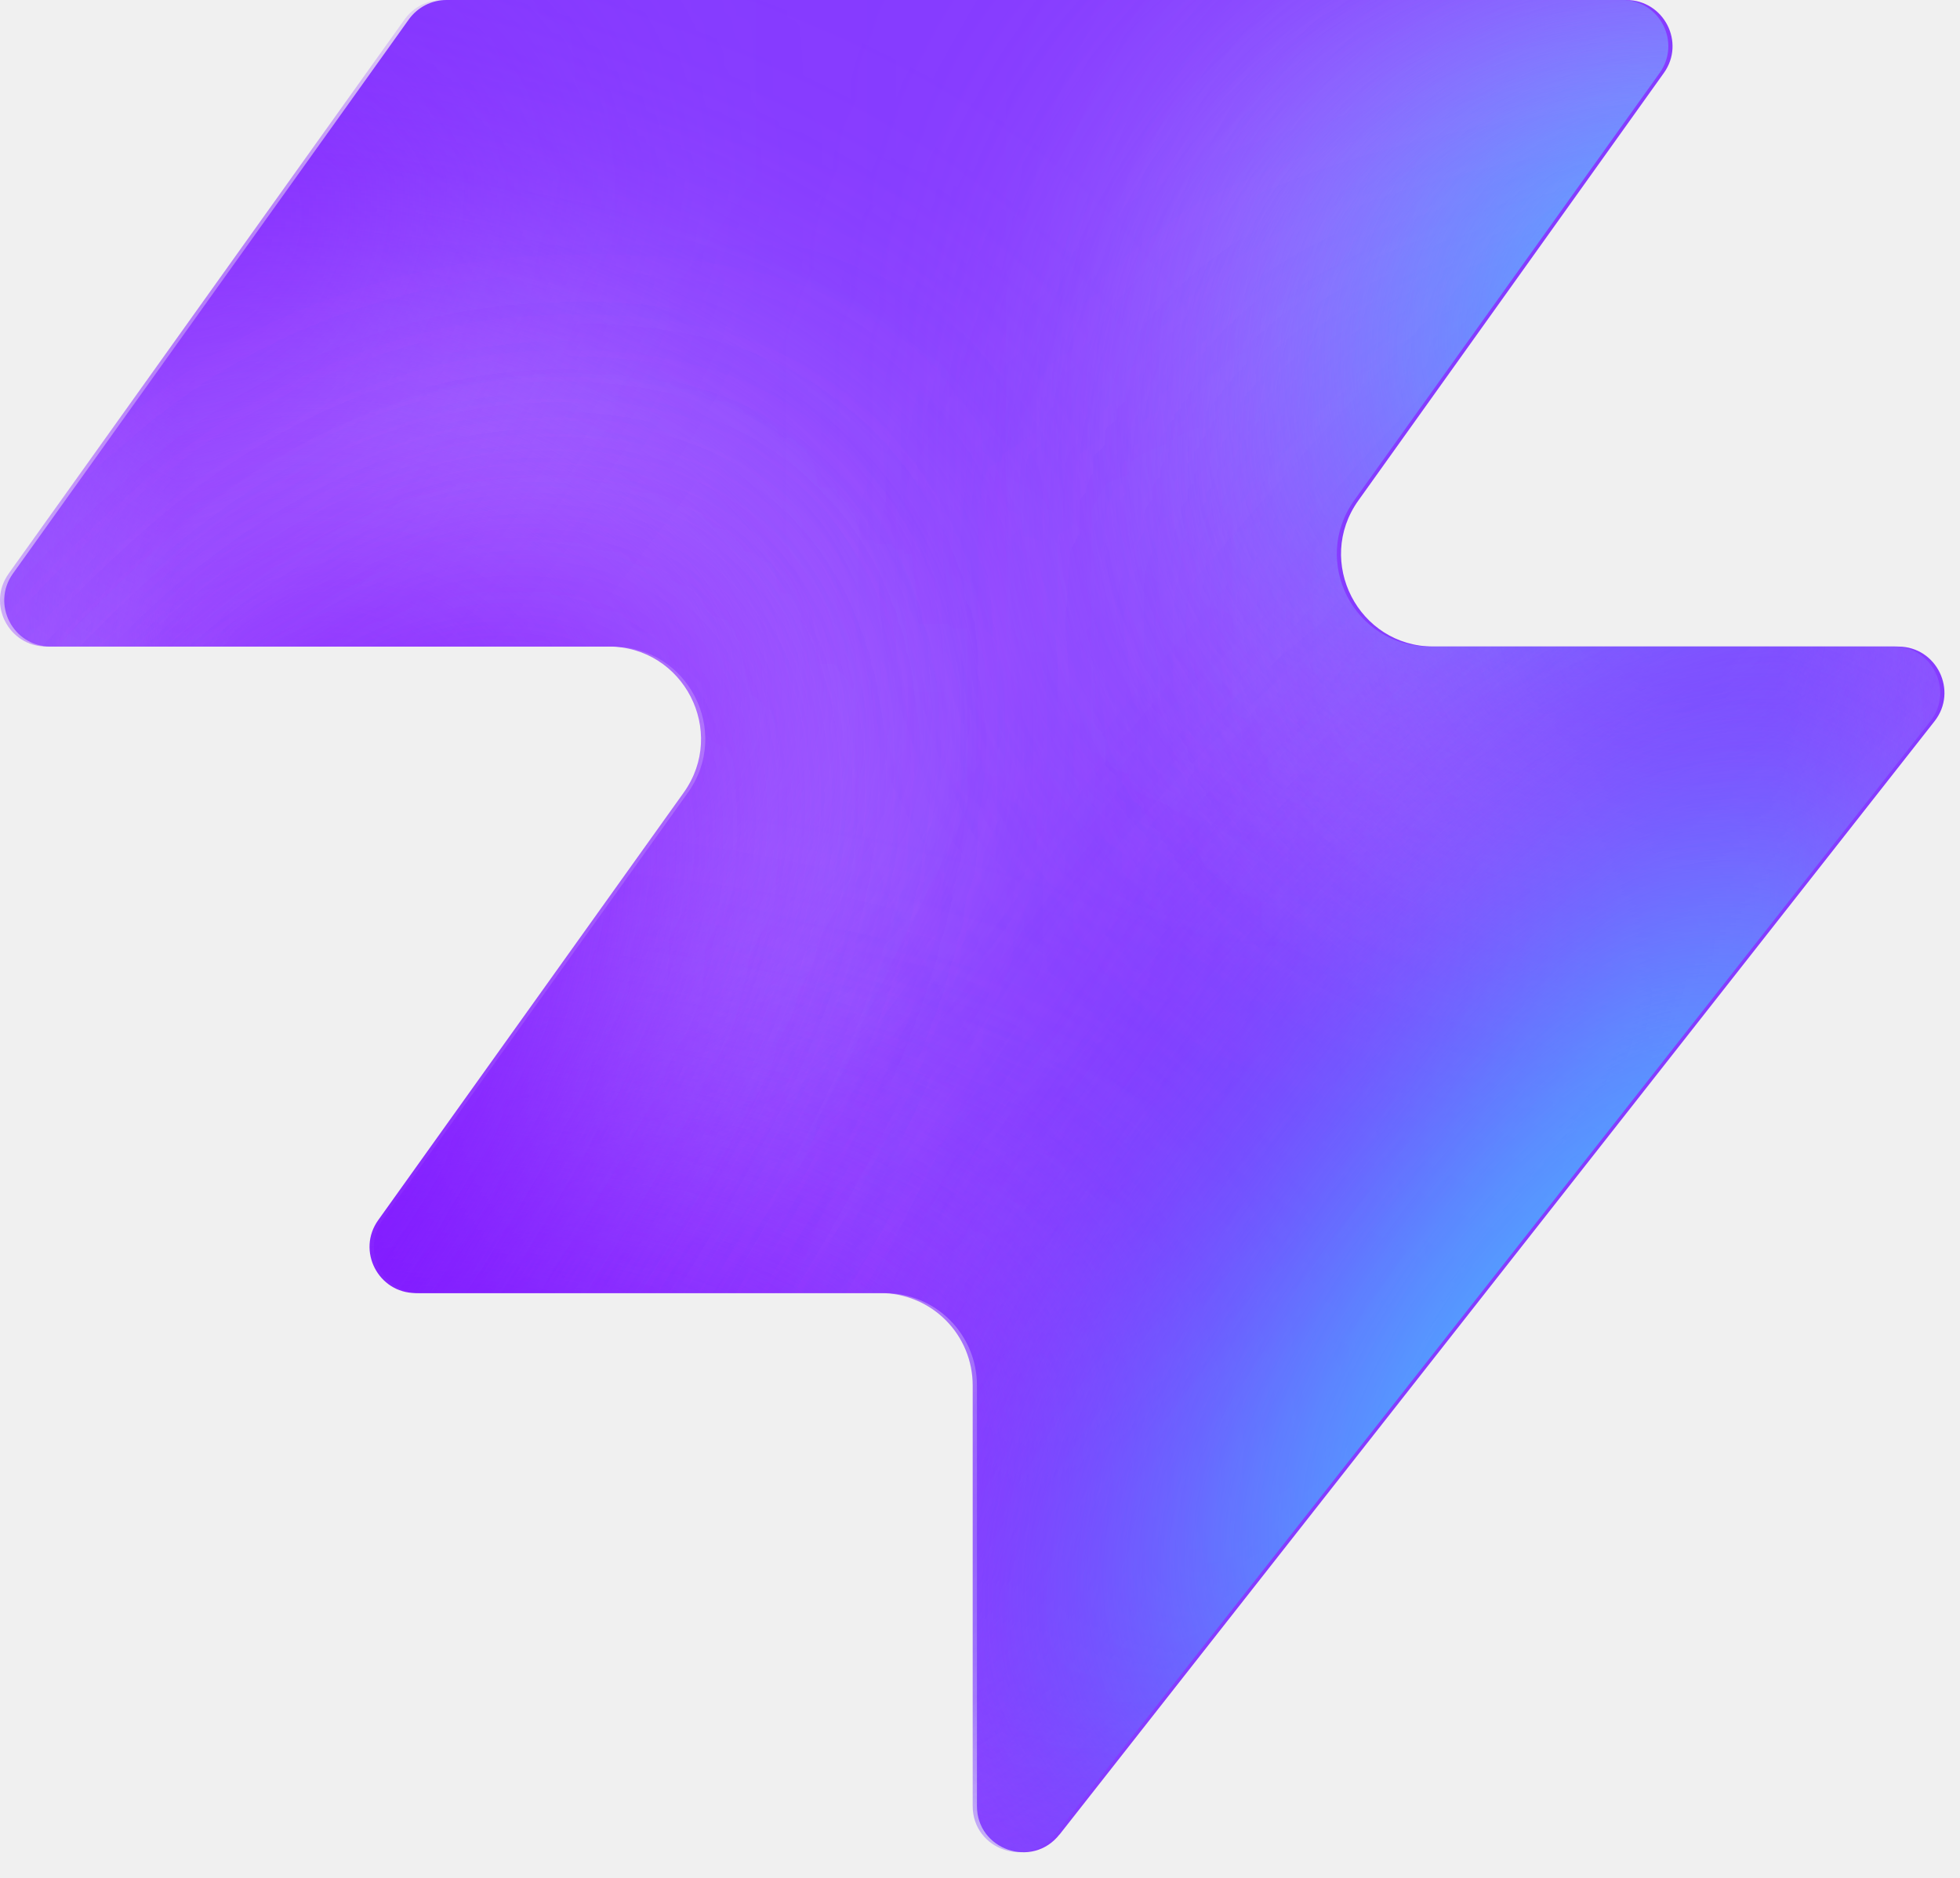
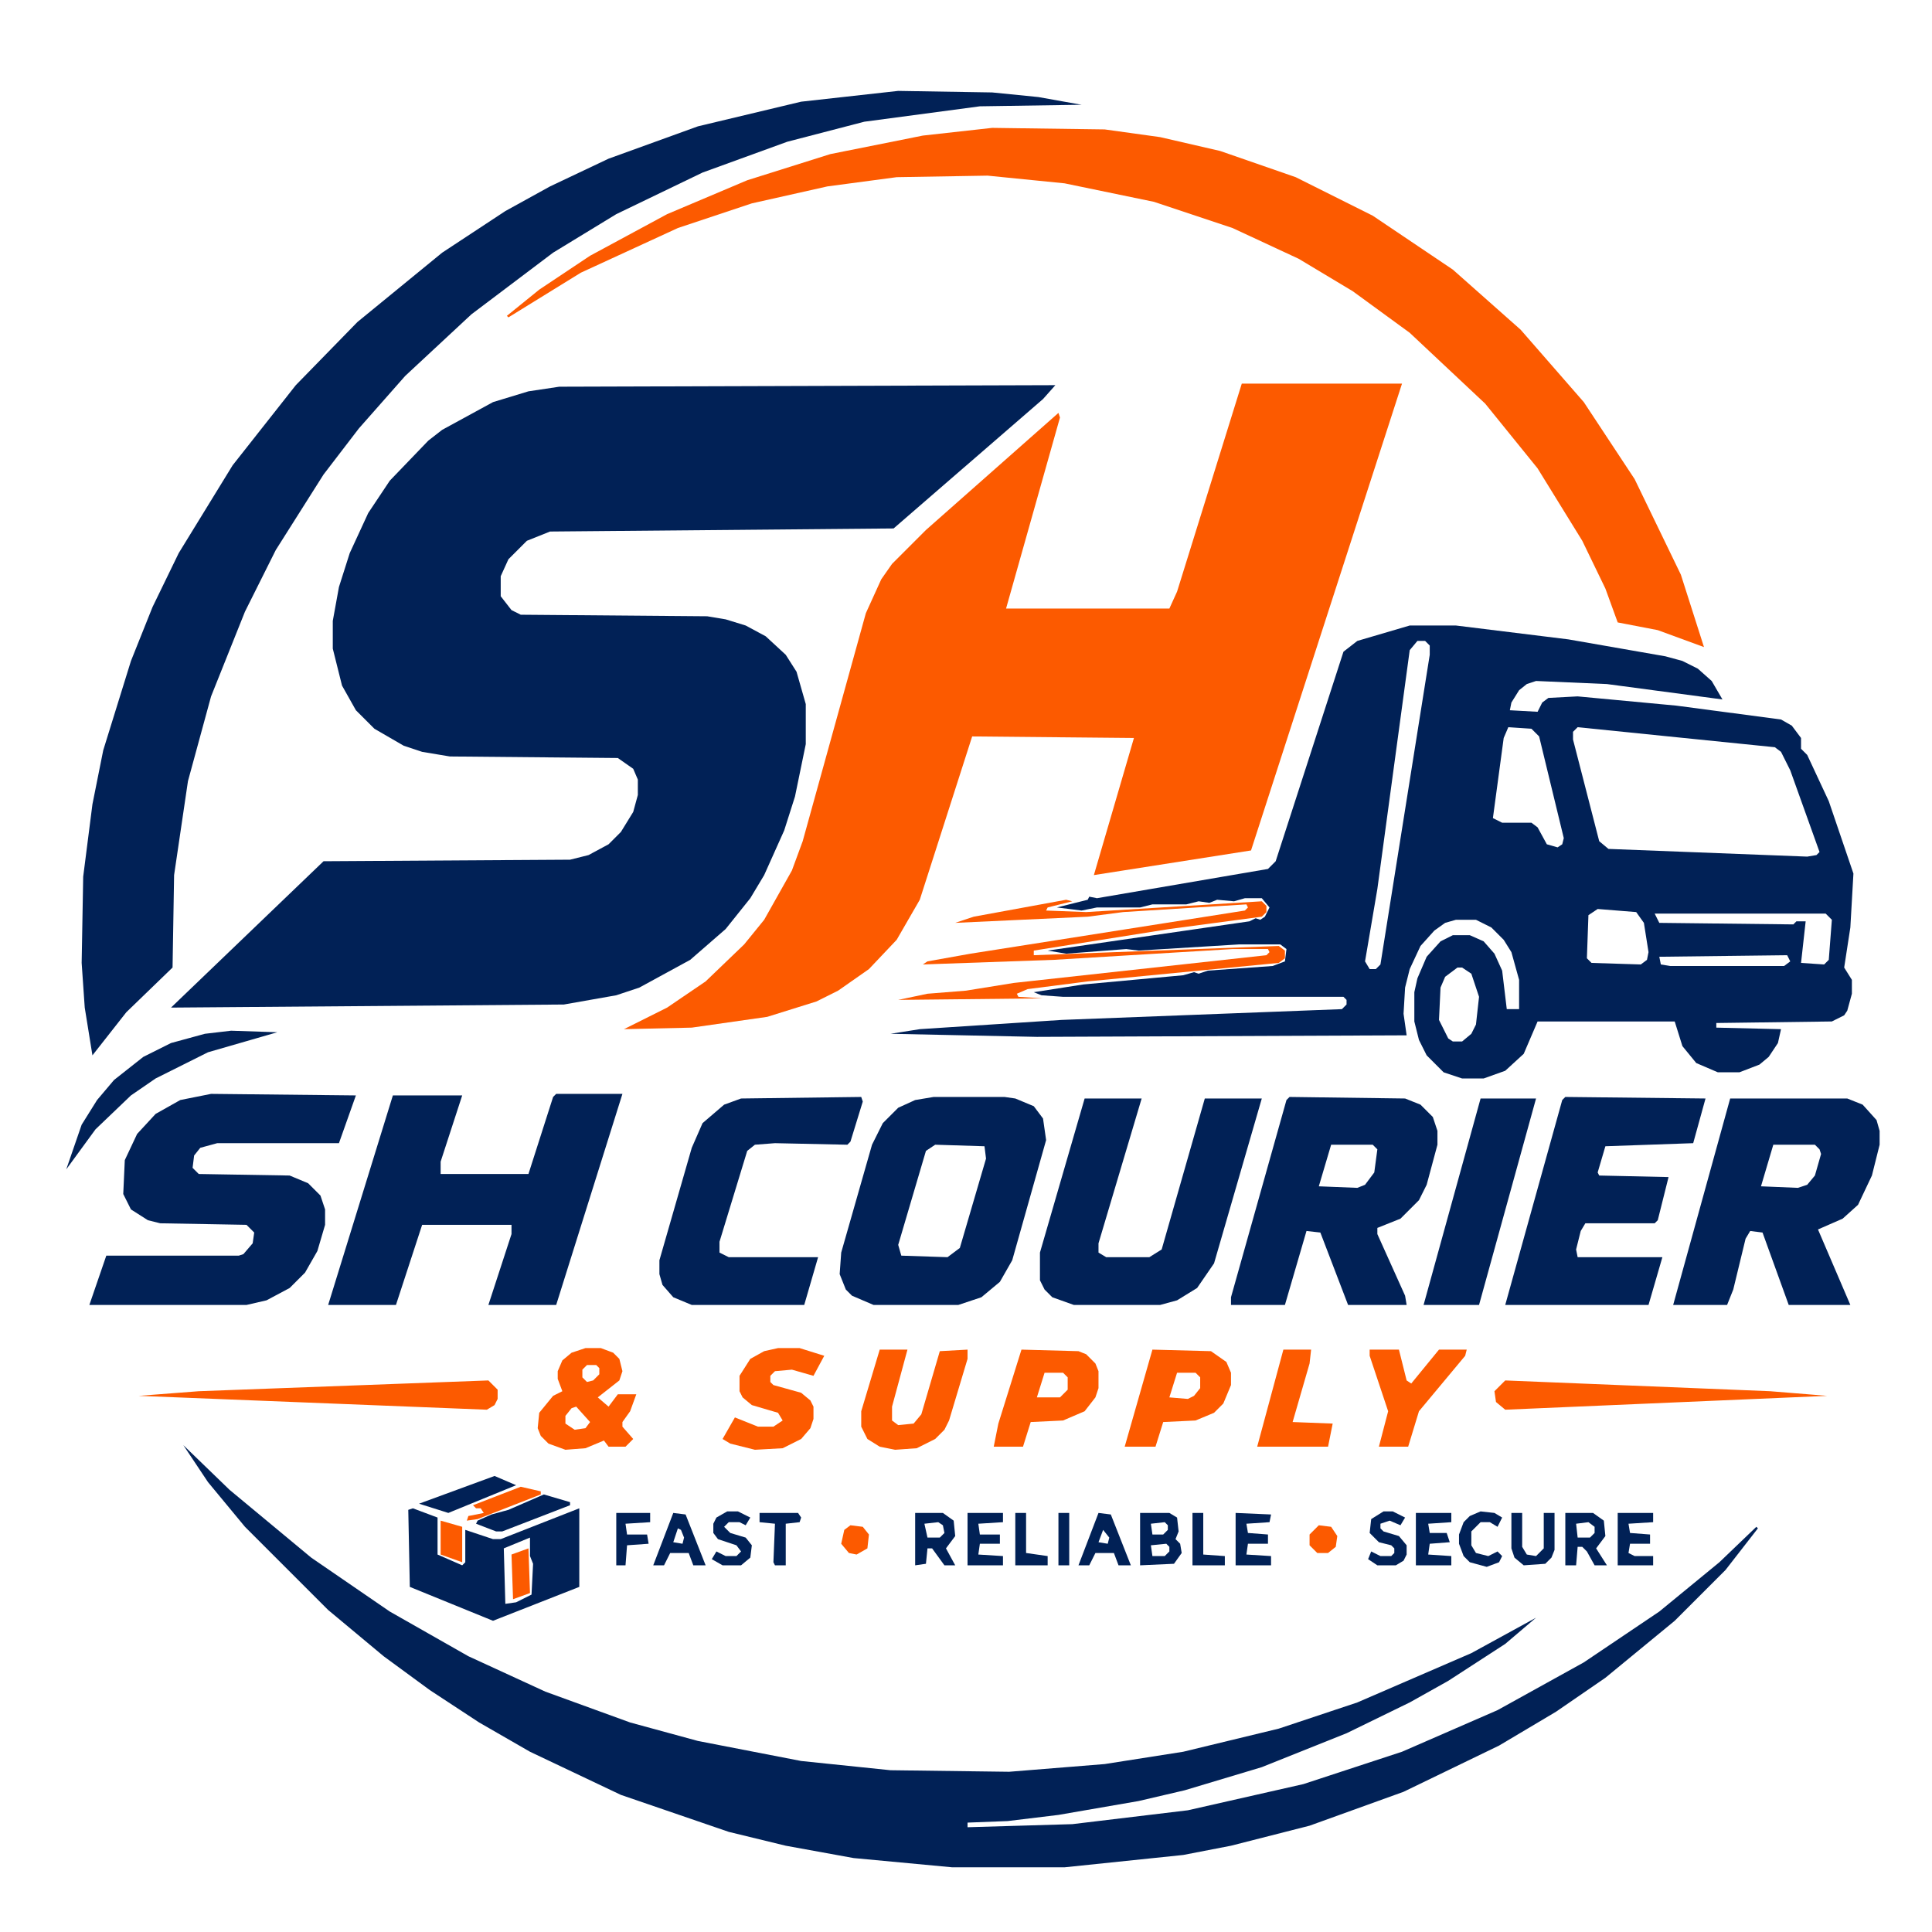
- <svg xmlns="http://www.w3.org/2000/svg" width="48" height="46" fill="none" viewBox="0 0 48 46">
-   <path fill="#863bff" d="M25.946 44.938c-.664.845-2.021.375-2.021-.698V33.937a2.26 2.26 0 0 0-2.262-2.262H10.287c-.92 0-1.456-1.04-.92-1.788l7.48-10.471c1.07-1.497 0-3.578-1.842-3.578H1.237c-.92 0-1.456-1.04-.92-1.788L10.013.474c.214-.297.556-.474.92-.474h28.894c.92 0 1.456 1.04.92 1.788l-7.48 10.471c-1.07 1.498 0 3.579 1.842 3.579h11.377c.943 0 1.473 1.088.89 1.83L25.947 44.94z" style="fill:#863bff;fill:color(display-p3 .525 .23 1);fill-opacity:1" />
-   <mask id="a" width="48" height="46" x="0" y="0" maskUnits="userSpaceOnUse" style="mask-type:alpha">
-     <path fill="#000" d="M25.842 44.938c-.664.844-2.021.375-2.021-.698V33.937a2.26 2.26 0 0 0-2.262-2.262H10.183c-.92 0-1.456-1.04-.92-1.788l7.48-10.471c1.07-1.498 0-3.579-1.842-3.579H1.133c-.92 0-1.456-1.04-.92-1.787L9.91.473c.214-.297.556-.474.92-.474h28.894c.92 0 1.456 1.04.92 1.788l-7.48 10.471c-1.07 1.498 0 3.578 1.842 3.578h11.377c.943 0 1.473 1.088.89 1.832L25.843 44.94z" style="fill:#000;fill-opacity:1" />
-   </mask>
-   <g mask="url(#a)">
-     <g filter="url(#b)">
-       <ellipse cx="5.508" cy="14.704" fill="#ede6ff" rx="5.508" ry="14.704" style="fill:#ede6ff;fill:color(display-p3 .927 .903 1);fill-opacity:1" transform="matrix(.00324 1 1 -.00324 -4.47 31.516)" />
-     </g>
-     <g filter="url(#c)">
-       <ellipse cx="10.399" cy="29.851" fill="#ede6ff" rx="10.399" ry="29.851" style="fill:#ede6ff;fill:color(display-p3 .927 .903 1);fill-opacity:1" transform="matrix(.00324 1 1 -.00324 -39.328 7.883)" />
-     </g>
-     <g filter="url(#d)">
-       <ellipse cx="5.508" cy="30.487" fill="#7e14ff" rx="5.508" ry="30.487" style="fill:#7e14ff;fill:color(display-p3 .492 .077 1);fill-opacity:1" transform="rotate(89.814 -25.913 -14.639)scale(1 -1)" />
-     </g>
-     <g filter="url(#e)">
-       <ellipse cx="5.508" cy="30.599" fill="#7e14ff" rx="5.508" ry="30.599" style="fill:#7e14ff;fill:color(display-p3 .492 .077 1);fill-opacity:1" transform="rotate(89.814 -32.644 -3.334)scale(1 -1)" />
-     </g>
-     <g filter="url(#f)">
-       <ellipse cx="5.508" cy="30.599" fill="#7e14ff" rx="5.508" ry="30.599" style="fill:#7e14ff;fill:color(display-p3 .492 .077 1);fill-opacity:1" transform="matrix(.00324 1 1 -.00324 -34.34 30.47)" />
-     </g>
-     <g filter="url(#g)">
-       <ellipse cx="14.072" cy="22.078" fill="#ede6ff" rx="14.072" ry="22.078" style="fill:#ede6ff;fill:color(display-p3 .927 .903 1);fill-opacity:1" transform="rotate(93.35 24.506 48.493)scale(-1 1)" />
-     </g>
-     <g filter="url(#h)">
-       <ellipse cx="3.47" cy="21.501" fill="#7e14ff" rx="3.47" ry="21.501" style="fill:#7e14ff;fill:color(display-p3 .492 .077 1);fill-opacity:1" transform="rotate(89.009 28.708 47.59)scale(-1 1)" />
-     </g>
-     <g filter="url(#i)">
-       <ellipse cx="3.47" cy="21.501" fill="#7e14ff" rx="3.47" ry="21.501" style="fill:#7e14ff;fill:color(display-p3 .492 .077 1);fill-opacity:1" transform="rotate(89.009 28.708 47.59)scale(-1 1)" />
-     </g>
-     <g filter="url(#j)">
-       <ellipse cx=".387" cy="8.972" fill="#7e14ff" rx="4.407" ry="29.108" style="fill:#7e14ff;fill:color(display-p3 .492 .077 1);fill-opacity:1" transform="rotate(39.51 .387 8.972)" />
-     </g>
-     <g filter="url(#k)">
-       <ellipse cx="47.523" cy="-6.092" fill="#7e14ff" rx="4.407" ry="29.108" style="fill:#7e14ff;fill:color(display-p3 .492 .077 1);fill-opacity:1" transform="rotate(37.892 47.523 -6.092)" />
-     </g>
-     <g filter="url(#l)">
-       <ellipse cx="41.412" cy="6.333" fill="#47bfff" rx="5.971" ry="9.665" style="fill:#47bfff;fill:color(display-p3 .28 .748 1);fill-opacity:1" transform="rotate(37.892 41.412 6.333)" />
-     </g>
-     <g filter="url(#m)">
-       <ellipse cx="-1.879" cy="38.332" fill="#7e14ff" rx="4.407" ry="29.108" style="fill:#7e14ff;fill:color(display-p3 .492 .077 1);fill-opacity:1" transform="rotate(37.892 -1.88 38.332)" />
-     </g>
-     <g filter="url(#n)">
-       <ellipse cx="-1.879" cy="38.332" fill="#7e14ff" rx="4.407" ry="29.108" style="fill:#7e14ff;fill:color(display-p3 .492 .077 1);fill-opacity:1" transform="rotate(37.892 -1.88 38.332)" />
-     </g>
-     <g filter="url(#o)">
-       <ellipse cx="35.651" cy="29.907" fill="#7e14ff" rx="4.407" ry="29.108" style="fill:#7e14ff;fill:color(display-p3 .492 .077 1);fill-opacity:1" transform="rotate(37.892 35.651 29.907)" />
-     </g>
-     <g filter="url(#p)">
-       <ellipse cx="38.418" cy="32.4" fill="#47bfff" rx="5.971" ry="15.297" style="fill:#47bfff;fill:color(display-p3 .28 .748 1);fill-opacity:1" transform="rotate(37.892 38.418 32.4)" />
-     </g>
+ <svg xmlns="http://www.w3.org/2000/svg" width="1254" height="1254" viewBox="0 0 1254 1254">
+   <rect width="100%" height="100%" fill="#ffffff" />
+   <g fill="#012156" fill-rule="evenodd">
+     <path d="M 747,1003 757,1002 759,1004 759,1007 756,1010 748,1010 Z M 344,998 344,1010 346,1015 345,1035 335,1040 328,1041 327,1005 Z M 716,993 720,998 719,1002 713,1001 Z M 440,992 442,993 444,998 443,1002 437,1001 Z M 1023,989 1031,988 1035,991 1035,995 1032,998 1024,998 Z M 747,989 756,988 758,990 758,993 755,996 748,996 Z M 600,989 609,988 612,990 613,995 610,998 602,998 Z M 1050,982 1050,1016 1073,1016 1073,1010 1061,1010 1057,1008 1058,1002 1071,1002 1071,996 1058,995 1057,989 1073,988 1073,982 Z M 1016,982 1016,1016 1023,1016 1024,1004 1027,1004 1030,1007 1035,1016 1043,1016 1036,1005 1042,997 1041,987 1034,982 Z M 981,982 981,1005 983,1011 989,1016 1003,1015 1007,1011 1009,1006 1009,982 1002,982 1002,1005 997,1010 991,1009 988,1004 988,982 Z M 919,982 919,1016 942,1016 942,1010 927,1009 928,1002 941,1001 939,995 928,995 927,989 942,988 942,982 Z M 802,982 802,1016 825,1016 825,1010 809,1009 810,1002 823,1002 823,996 810,995 809,989 824,988 825,983 Z M 774,982 774,1016 795,1016 795,1010 781,1009 781,982 Z M 740,982 740,1016 762,1015 767,1008 766,1002 763,999 765,994 764,985 759,982 Z M 713,982 700,1016 707,1016 711,1008 723,1008 726,1016 734,1016 721,983 Z M 687,982 687,1016 694,1016 694,982 Z M 659,982 659,1016 680,1016 680,1010 666,1008 666,982 Z M 628,982 628,1016 651,1016 651,1010 635,1009 636,1002 649,1002 649,996 636,996 635,989 651,988 651,982 Z M 594,982 594,1016 601,1015 602,1005 605,1005 613,1016 620,1016 614,1005 620,997 619,987 612,982 Z M 493,982 493,988 503,989 502,1014 503,1016 510,1016 510,989 519,988 520,985 518,982 Z M 437,982 424,1016 431,1016 435,1008 447,1008 450,1016 458,1016 445,983 Z M 422,982 400,982 400,1016 406,1016 407,1003 421,1002 420,996 407,996 406,989 422,988 Z M 961,981 954,984 950,988 947,996 947,1002 950,1010 954,1014 965,1017 973,1014 975,1010 972,1007 966,1010 958,1008 955,1003 955,994 961,988 967,988 972,991 975,985 970,982 Z M 898,981 890,986 889,995 895,1001 903,1003 905,1005 905,1008 903,1010 896,1010 890,1007 888,1012 894,1016 906,1016 911,1013 913,1009 913,1003 908,997 898,994 896,992 896,989 902,987 909,990 912,985 904,981 Z M 472,981 465,985 463,989 463,995 466,999 478,1003 481,1007 478,1010 471,1010 465,1007 462,1012 469,1016 481,1016 487,1011 488,1003 484,998 474,995 470,991 473,988 480,988 484,990 487,985 479,981 Z M 265,980 266,1030 320,1052 376,1030 376,979 325,999 320,999 302,993 302,1014 300,1016 284,1009 284,985 268,979 Z M 370,975 353,970 330,980 319,983 310,987 309,989 322,994 326,994 370,977 Z M 335,964 321,958 272,976 291,982 Z M 119,938 135,962 159,991 213,1045 249,1075 279,1097 311,1118 344,1137 403,1165 473,1189 510,1198 554,1206 618,1212 691,1212 768,1204 799,1198 850,1185 911,1163 973,1133 1010,1111 1042,1089 1087,1052 1120,1019 1141,992 1140,991 1116,1014 1077,1046 1028,1079 972,1110 910,1137 846,1158 771,1175 696,1184 628,1186 628,1183 654,1182 687,1178 739,1169 769,1162 819,1147 874,1125 915,1105 940,1091 977,1067 997,1050 955,1073 881,1105 830,1122 768,1137 717,1145 655,1150 578,1149 520,1143 453,1130 409,1118 354,1098 304,1075 253,1046 202,1011 149,967 Z M 1143,770 1151,743 1178,743 1181,746 1182,749 1178,763 1173,769 1167,771 Z M 856,770 864,743 891,743 894,746 892,761 886,769 881,771 Z M 639,744 640,752 623,810 615,816 585,815 583,808 601,747 607,743 Z M 1123,713 1086,847 1121,847 1125,837 1133,804 1136,799 1144,800 1161,847 1201,847 1180,798 1196,791 1206,782 1215,763 1220,743 1220,734 1218,727 1209,717 1199,713 Z M 1016,712 1014,714 977,847 1070,847 1079,816 1024,816 1023,811 1026,799 1029,794 1074,794 1076,792 1083,764 1038,763 1037,761 1042,744 1099,742 1107,713 Z M 997,713 961,713 924,847 960,847 Z M 837,712 835,714 799,842 799,847 834,847 848,799 857,800 875,847 913,847 912,841 894,801 894,797 909,791 921,779 926,769 933,743 933,734 930,725 922,717 912,713 Z M 704,713 675,813 675,831 678,837 683,842 697,847 753,847 764,844 777,836 788,820 819,713 782,713 754,811 746,816 718,816 713,813 713,807 741,713 Z M 671,718 659,713 652,712 606,712 594,714 583,719 573,729 566,743 546,813 545,827 549,837 553,841 567,847 622,847 637,842 649,832 657,818 679,740 677,726 Z M 559,712 481,713 470,717 456,729 449,745 428,818 428,827 430,834 437,842 449,847 522,847 531,816 473,816 467,813 467,806 485,747 490,743 503,742 550,743 552,741 560,715 Z M 255,711 213,847 257,847 274,795 332,795 332,801 317,847 361,847 404,710 361,710 359,712 343,762 286,762 286,754 300,711 Z M 231,711 137,710 117,714 101,723 89,736 81,753 80,775 85,785 96,792 104,794 160,795 165,800 164,807 158,814 155,815 69,815 58,847 160,847 173,844 188,836 198,826 206,812 211,795 211,785 208,776 200,768 188,763 129,762 125,758 126,750 130,745 141,742 220,742 Z M 180,670 150,669 133,671 111,677 93,686 74,701 63,714 53,730 43,759 62,733 85,711 101,700 135,683 Z M 946,628 949,628 955,632 960,647 958,665 955,671 949,676 943,676 940,674 934,662 935,641 938,634 Z M 1077,621 1160,620 1162,624 1158,627 1084,627 1078,626 Z M 1074,593 1185,593 1189,597 1187,623 1184,626 1169,625 1172,598 1166,598 1164,600 1077,599 Z M 1031,594 1037,590 1062,592 1067,599 1070,618 1069,623 1065,626 1033,625 1030,622 Z M 1021,475 1024,472 1152,485 1156,488 1162,500 1181,553 1179,555 1173,556 1044,551 1038,546 1021,480 Z M 979,472 994,473 999,478 1015,544 1014,548 1011,550 1004,548 998,537 994,534 975,534 969,531 976,479 Z M 925,416 928,419 928,425 896,626 893,629 889,629 886,624 894,577 915,422 920,416 Z M 1203,567 1187,520 1173,490 1169,486 1169,479 1163,471 1156,467 1088,458 1024,452 1005,453 1001,456 998,462 980,461 981,456 986,448 991,444 997,442 1043,444 1118,454 1111,442 1102,434 1092,429 1081,426 1018,415 945,406 915,406 881,416 872,423 828,559 823,564 712,583 707,582 706,584 686,589 702,591 712,589 740,589 748,587 770,587 778,585 785,586 790,584 801,585 808,583 819,583 824,589 821,595 818,597 815,596 811,598 680,617 692,619 731,616 739,617 804,613 831,613 835,616 834,624 826,627 784,630 778,632 775,631 768,633 703,639 671,644 676,646 690,647 872,647 874,649 874,652 871,655 689,662 597,668 578,671 673,673 913,672 911,658 912,641 915,629 922,614 931,604 938,599 945,597 958,597 968,602 976,610 981,618 986,636 986,655 978,655 975,630 970,619 963,611 954,607 943,607 935,611 926,621 920,635 918,644 918,663 921,675 926,685 937,696 949,700 963,700 977,695 989,684 998,663 1087,663 1092,679 1101,690 1115,696 1129,696 1142,691 1148,686 1154,677 1156,668 1114,667 1114,664 1189,663 1197,659 1199,656 1202,645 1202,636 1197,628 1201,602 Z M 685,250 363,251 343,254 320,261 287,279 278,286 253,312 239,333 227,359 220,381 216,403 216,421 222,445 231,461 243,473 262,484 274,488 292,491 401,492 411,499 414,506 414,516 411,527 403,540 395,548 382,555 370,558 210,559 111,654 366,652 400,646 415,641 448,623 471,603 487,583 496,568 509,539 516,517 523,483 523,457 517,436 510,425 497,413 484,406 471,402 459,400 338,399 332,396 325,387 325,374 330,363 342,351 357,345 580,343 677,259 Z M 702,68 674,63 644,60 583,59 520,66 453,82 395,103 357,121 328,137 287,164 232,209 192,250 151,302 116,359 99,394 85,429 67,487 60,522 54,569 53,625 55,654 60,685 82,657 112,628 113,568 122,507 137,452 159,397 179,357 210,308 233,278 263,244 306,204 359,164 400,139 456,112 511,92 561,79 636,69 Z" />
  </g>
-   <defs>
-     <filter id="b" width="60.045" height="41.654" x="-19.77" y="16.149" color-interpolation-filters="sRGB" filterUnits="userSpaceOnUse">
-       <feFlood flood-opacity="0" result="BackgroundImageFix" />
-       <feBlend in="SourceGraphic" in2="BackgroundImageFix" result="shape" />
-       <feGaussianBlur result="effect1_foregroundBlur_2002_17158" stdDeviation="7.659" />
-     </filter>
-     <filter id="c" width="90.34" height="51.437" x="-54.613" y="-7.533" color-interpolation-filters="sRGB" filterUnits="userSpaceOnUse">
-       <feFlood flood-opacity="0" result="BackgroundImageFix" />
-       <feBlend in="SourceGraphic" in2="BackgroundImageFix" result="shape" />
-       <feGaussianBlur result="effect1_foregroundBlur_2002_17158" stdDeviation="7.659" />
-     </filter>
-     <filter id="d" width="79.355" height="29.4" x="-49.64" y="2.03" color-interpolation-filters="sRGB" filterUnits="userSpaceOnUse">
-       <feFlood flood-opacity="0" result="BackgroundImageFix" />
-       <feBlend in="SourceGraphic" in2="BackgroundImageFix" result="shape" />
-       <feGaussianBlur result="effect1_foregroundBlur_2002_17158" stdDeviation="4.596" />
-     </filter>
-     <filter id="e" width="79.579" height="29.4" x="-45.045" y="20.029" color-interpolation-filters="sRGB" filterUnits="userSpaceOnUse">
-       <feFlood flood-opacity="0" result="BackgroundImageFix" />
-       <feBlend in="SourceGraphic" in2="BackgroundImageFix" result="shape" />
-       <feGaussianBlur result="effect1_foregroundBlur_2002_17158" stdDeviation="4.596" />
-     </filter>
-     <filter id="f" width="79.579" height="29.4" x="-43.513" y="21.178" color-interpolation-filters="sRGB" filterUnits="userSpaceOnUse">
-       <feFlood flood-opacity="0" result="BackgroundImageFix" />
-       <feBlend in="SourceGraphic" in2="BackgroundImageFix" result="shape" />
-       <feGaussianBlur result="effect1_foregroundBlur_2002_17158" stdDeviation="4.596" />
-     </filter>
-     <filter id="g" width="74.749" height="58.852" x="15.756" y="-17.901" color-interpolation-filters="sRGB" filterUnits="userSpaceOnUse">
-       <feFlood flood-opacity="0" result="BackgroundImageFix" />
-       <feBlend in="SourceGraphic" in2="BackgroundImageFix" result="shape" />
-       <feGaussianBlur result="effect1_foregroundBlur_2002_17158" stdDeviation="7.659" />
-     </filter>
-     <filter id="h" width="61.377" height="25.362" x="23.548" y="2.284" color-interpolation-filters="sRGB" filterUnits="userSpaceOnUse">
-       <feFlood flood-opacity="0" result="BackgroundImageFix" />
-       <feBlend in="SourceGraphic" in2="BackgroundImageFix" result="shape" />
-       <feGaussianBlur result="effect1_foregroundBlur_2002_17158" stdDeviation="4.596" />
-     </filter>
-     <filter id="i" width="61.377" height="25.362" x="23.548" y="2.284" color-interpolation-filters="sRGB" filterUnits="userSpaceOnUse">
-       <feFlood flood-opacity="0" result="BackgroundImageFix" />
-       <feBlend in="SourceGraphic" in2="BackgroundImageFix" result="shape" />
-       <feGaussianBlur result="effect1_foregroundBlur_2002_17158" stdDeviation="4.596" />
-     </filter>
-     <filter id="j" width="56.045" height="63.649" x="-27.636" y="-22.853" color-interpolation-filters="sRGB" filterUnits="userSpaceOnUse">
-       <feFlood flood-opacity="0" result="BackgroundImageFix" />
-       <feBlend in="SourceGraphic" in2="BackgroundImageFix" result="shape" />
-       <feGaussianBlur result="effect1_foregroundBlur_2002_17158" stdDeviation="4.596" />
-     </filter>
-     <filter id="k" width="54.814" height="64.646" x="20.116" y="-38.415" color-interpolation-filters="sRGB" filterUnits="userSpaceOnUse">
-       <feFlood flood-opacity="0" result="BackgroundImageFix" />
-       <feBlend in="SourceGraphic" in2="BackgroundImageFix" result="shape" />
-       <feGaussianBlur result="effect1_foregroundBlur_2002_17158" stdDeviation="4.596" />
-     </filter>
-     <filter id="l" width="33.541" height="35.313" x="24.641" y="-11.323" color-interpolation-filters="sRGB" filterUnits="userSpaceOnUse">
-       <feFlood flood-opacity="0" result="BackgroundImageFix" />
-       <feBlend in="SourceGraphic" in2="BackgroundImageFix" result="shape" />
-       <feGaussianBlur result="effect1_foregroundBlur_2002_17158" stdDeviation="4.596" />
-     </filter>
-     <filter id="m" width="54.814" height="64.646" x="-29.286" y="6.009" color-interpolation-filters="sRGB" filterUnits="userSpaceOnUse">
-       <feFlood flood-opacity="0" result="BackgroundImageFix" />
-       <feBlend in="SourceGraphic" in2="BackgroundImageFix" result="shape" />
-       <feGaussianBlur result="effect1_foregroundBlur_2002_17158" stdDeviation="4.596" />
-     </filter>
-     <filter id="n" width="54.814" height="64.646" x="-29.286" y="6.009" color-interpolation-filters="sRGB" filterUnits="userSpaceOnUse">
-       <feFlood flood-opacity="0" result="BackgroundImageFix" />
-       <feBlend in="SourceGraphic" in2="BackgroundImageFix" result="shape" />
-       <feGaussianBlur result="effect1_foregroundBlur_2002_17158" stdDeviation="4.596" />
-     </filter>
-     <filter id="o" width="54.814" height="64.646" x="8.244" y="-2.416" color-interpolation-filters="sRGB" filterUnits="userSpaceOnUse">
-       <feFlood flood-opacity="0" result="BackgroundImageFix" />
-       <feBlend in="SourceGraphic" in2="BackgroundImageFix" result="shape" />
-       <feGaussianBlur result="effect1_foregroundBlur_2002_17158" stdDeviation="4.596" />
-     </filter>
-     <filter id="p" width="39.409" height="43.623" x="18.713" y="10.588" color-interpolation-filters="sRGB" filterUnits="userSpaceOnUse">
-       <feFlood flood-opacity="0" result="BackgroundImageFix" />
-       <feBlend in="SourceGraphic" in2="BackgroundImageFix" result="shape" />
-       <feGaussianBlur result="effect1_foregroundBlur_2002_17158" stdDeviation="4.596" />
-     </filter>
-   </defs>
+   <g fill="#FC5A00" fill-rule="evenodd">
+     <path d="M 343,1005 332,1009 333,1038 344,1034 Z M 856,990 850,996 850,1003 855,1008 862,1008 867,1004 868,997 864,991 Z M 552,990 548,993 546,1002 551,1008 556,1009 563,1005 564,996 560,991 Z M 286,987 286,1009 300,1014 300,991 Z M 351,968 338,965 307,977 309,979 312,979 314,982 304,984 303,987 310,986 351,970 Z M 371,914 374,913 383,923 380,927 373,928 367,924 367,919 Z M 970,903 971,910 977,915 1186,906 1149,903 977,896 Z M 323,902 317,896 129,903 90,906 316,915 321,912 323,908 Z M 759,907 764,891 776,891 779,894 779,901 775,906 771,908 Z M 673,907 678,891 690,891 693,894 693,902 688,907 Z M 387,886 389,888 389,892 385,896 381,897 378,894 378,889 381,886 Z M 952,876 934,876 916,898 913,896 908,876 889,876 889,880 901,916 895,939 914,939 921,916 951,880 Z M 833,876 816,939 862,939 865,924 839,923 850,885 851,876 Z M 796,884 786,877 748,876 730,939 750,939 755,923 776,922 788,917 794,911 799,899 799,891 Z M 711,885 705,879 700,877 663,876 648,924 645,939 664,939 669,923 690,922 704,916 711,907 713,901 713,890 Z M 628,876 610,877 598,918 593,924 583,925 579,922 579,913 589,876 571,876 559,916 559,926 563,934 571,939 581,941 595,940 607,934 613,928 616,922 628,882 Z M 535,880 519,875 505,875 496,877 487,882 480,893 480,903 482,907 488,912 505,917 508,922 502,926 492,926 477,920 469,934 474,937 490,941 508,940 520,934 526,927 528,921 528,913 526,909 520,904 502,899 500,897 500,893 503,890 514,889 528,893 Z M 371,878 365,883 362,890 362,895 365,903 359,906 350,917 349,927 351,932 356,937 367,941 380,940 392,935 395,939 406,939 411,934 404,926 404,923 409,916 413,905 401,905 395,913 388,907 402,896 404,890 402,882 398,878 390,875 380,875 Z M 583,649 677,648 661,647 660,645 667,642 706,637 830,625 834,622 834,617 830,614 671,620 671,617 759,603 819,595 822,592 822,588 819,585 705,592 679,591 680,589 696,585 692,584 632,595 620,599 706,595 729,592 809,587 810,589 808,591 630,619 602,624 599,626 684,623 800,616 823,616 824,618 822,620 658,638 627,643 602,645 Z M 910,249 806,249 764,384 759,395 653,395 688,271 687,268 601,344 579,366 572,376 562,398 521,546 514,565 496,597 483,613 458,637 433,654 405,668 449,667 498,660 530,650 544,643 564,629 582,610 597,584 631,478 736,479 710,568 812,552 Z M 329,205 330,206 377,177 440,148 488,132 537,121 582,115 641,114 691,119 749,131 800,148 843,168 878,189 915,216 964,262 998,304 1027,351 1042,382 1050,404 1076,409 1106,420 1091,373 1061,311 1028,261 987,214 943,175 891,140 841,115 792,98 753,89 717,84 644,83 599,88 539,100 485,117 433,139 383,166 350,188 Z" />
+   </g>
</svg>
